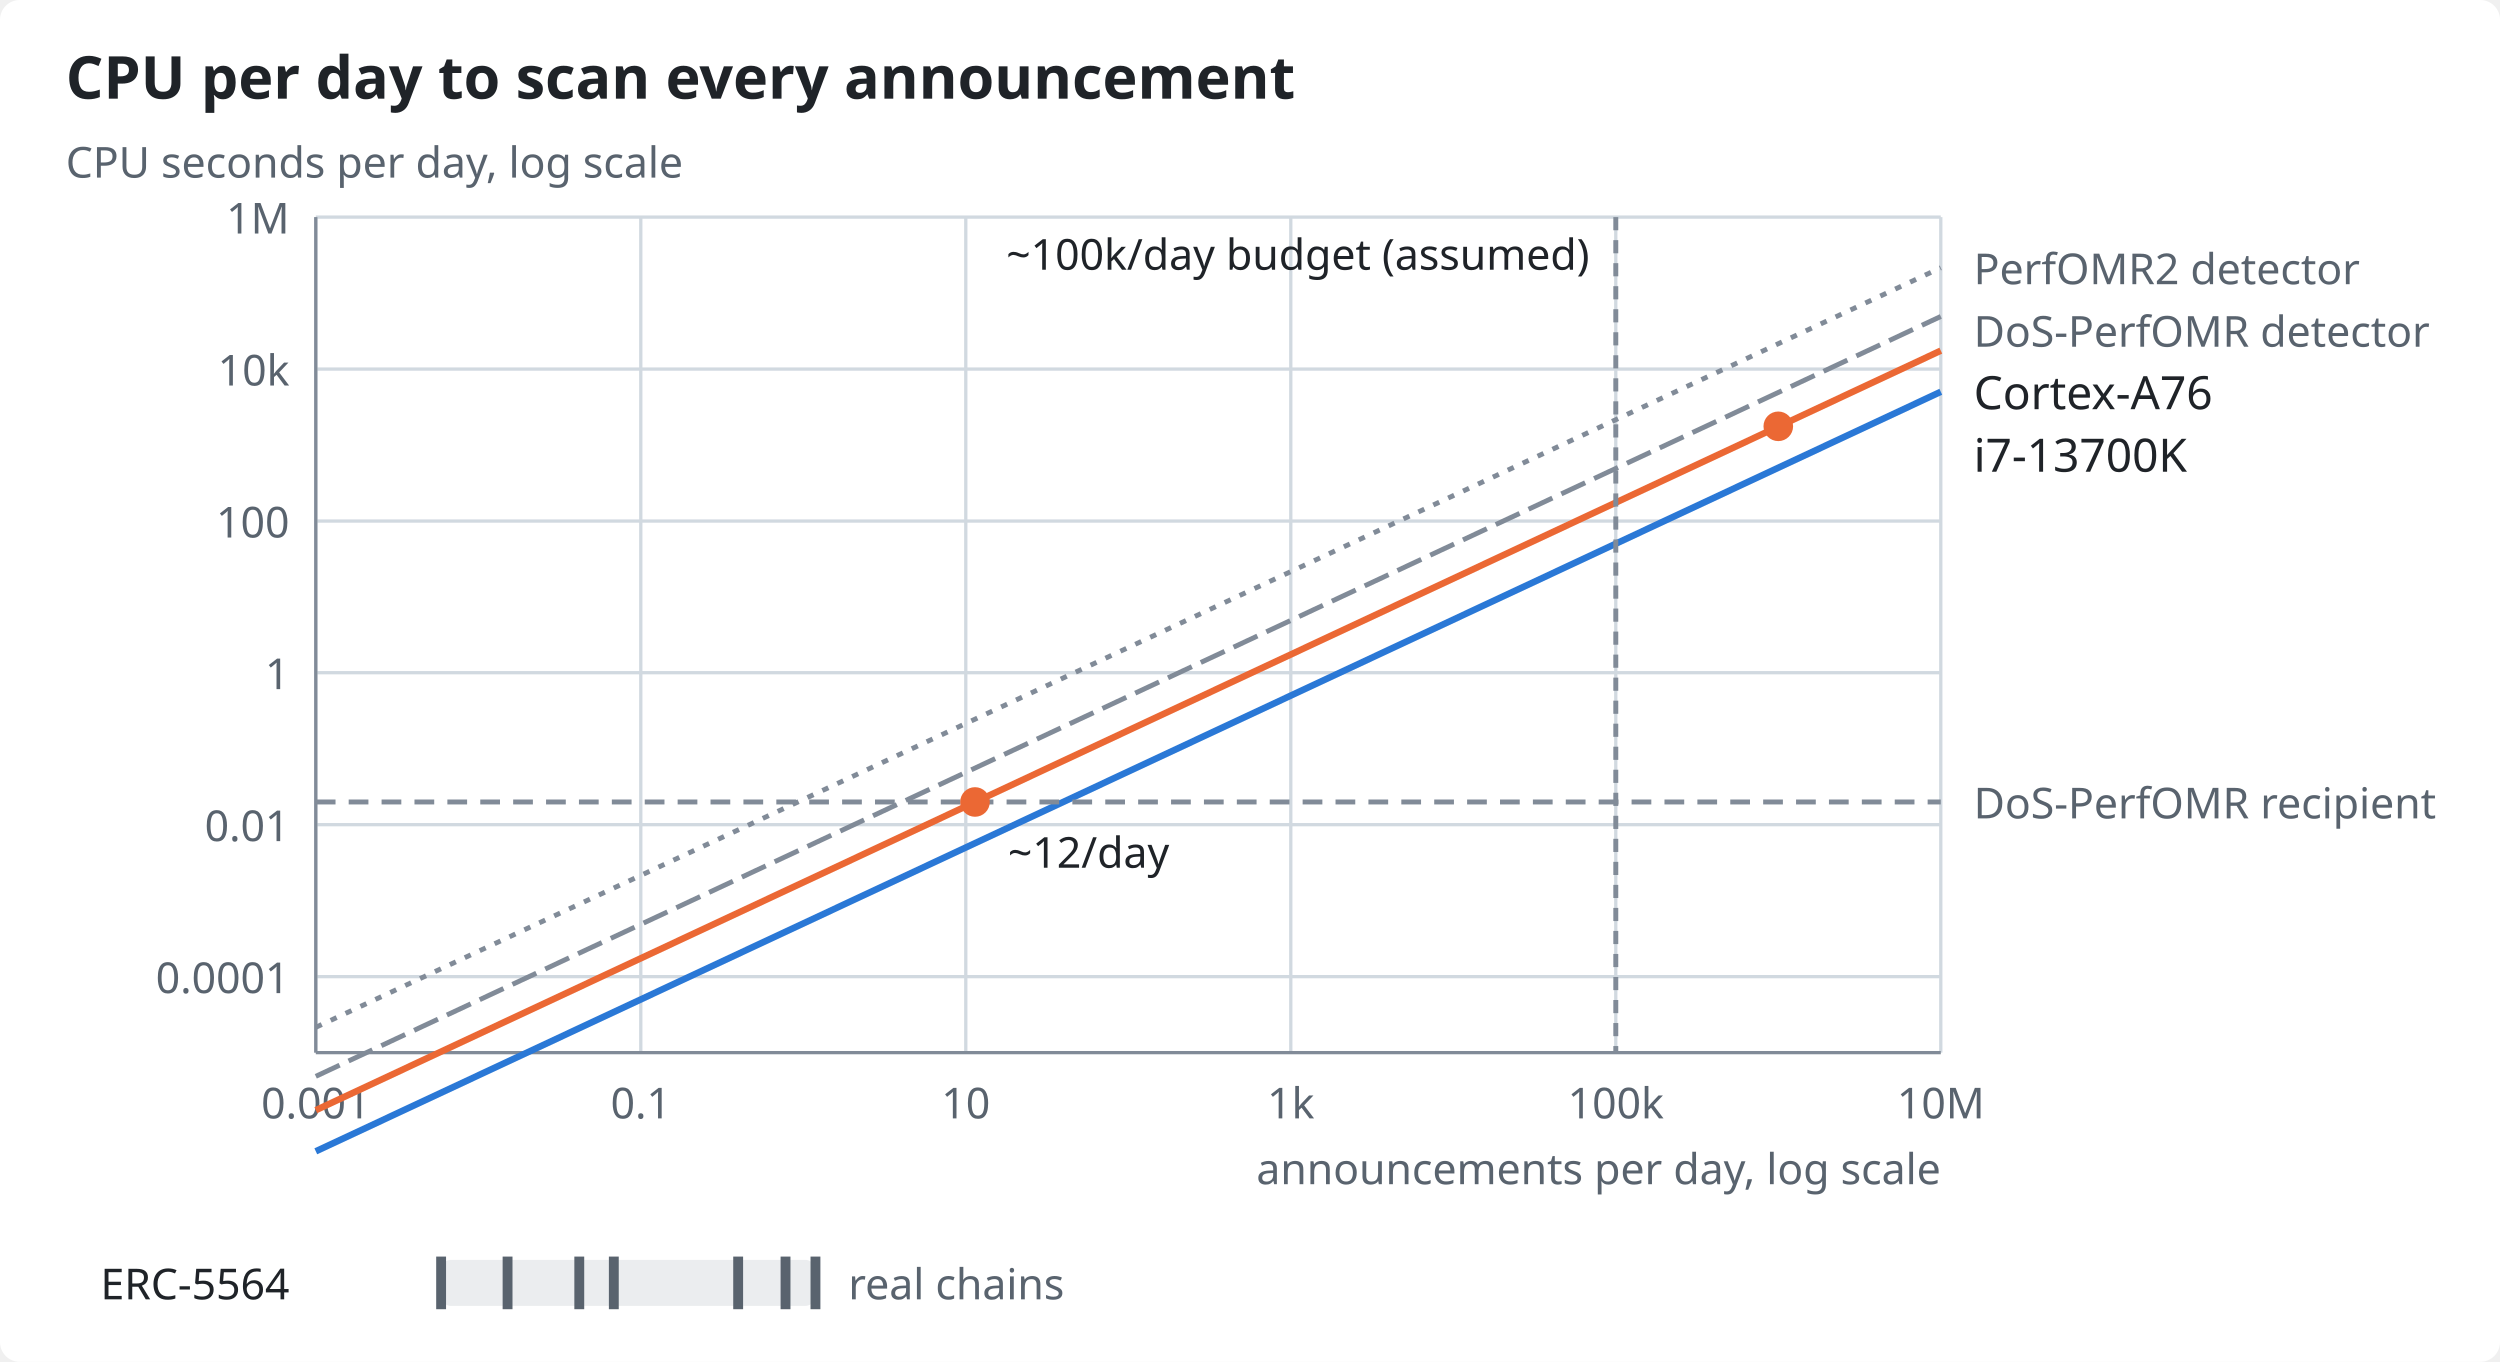
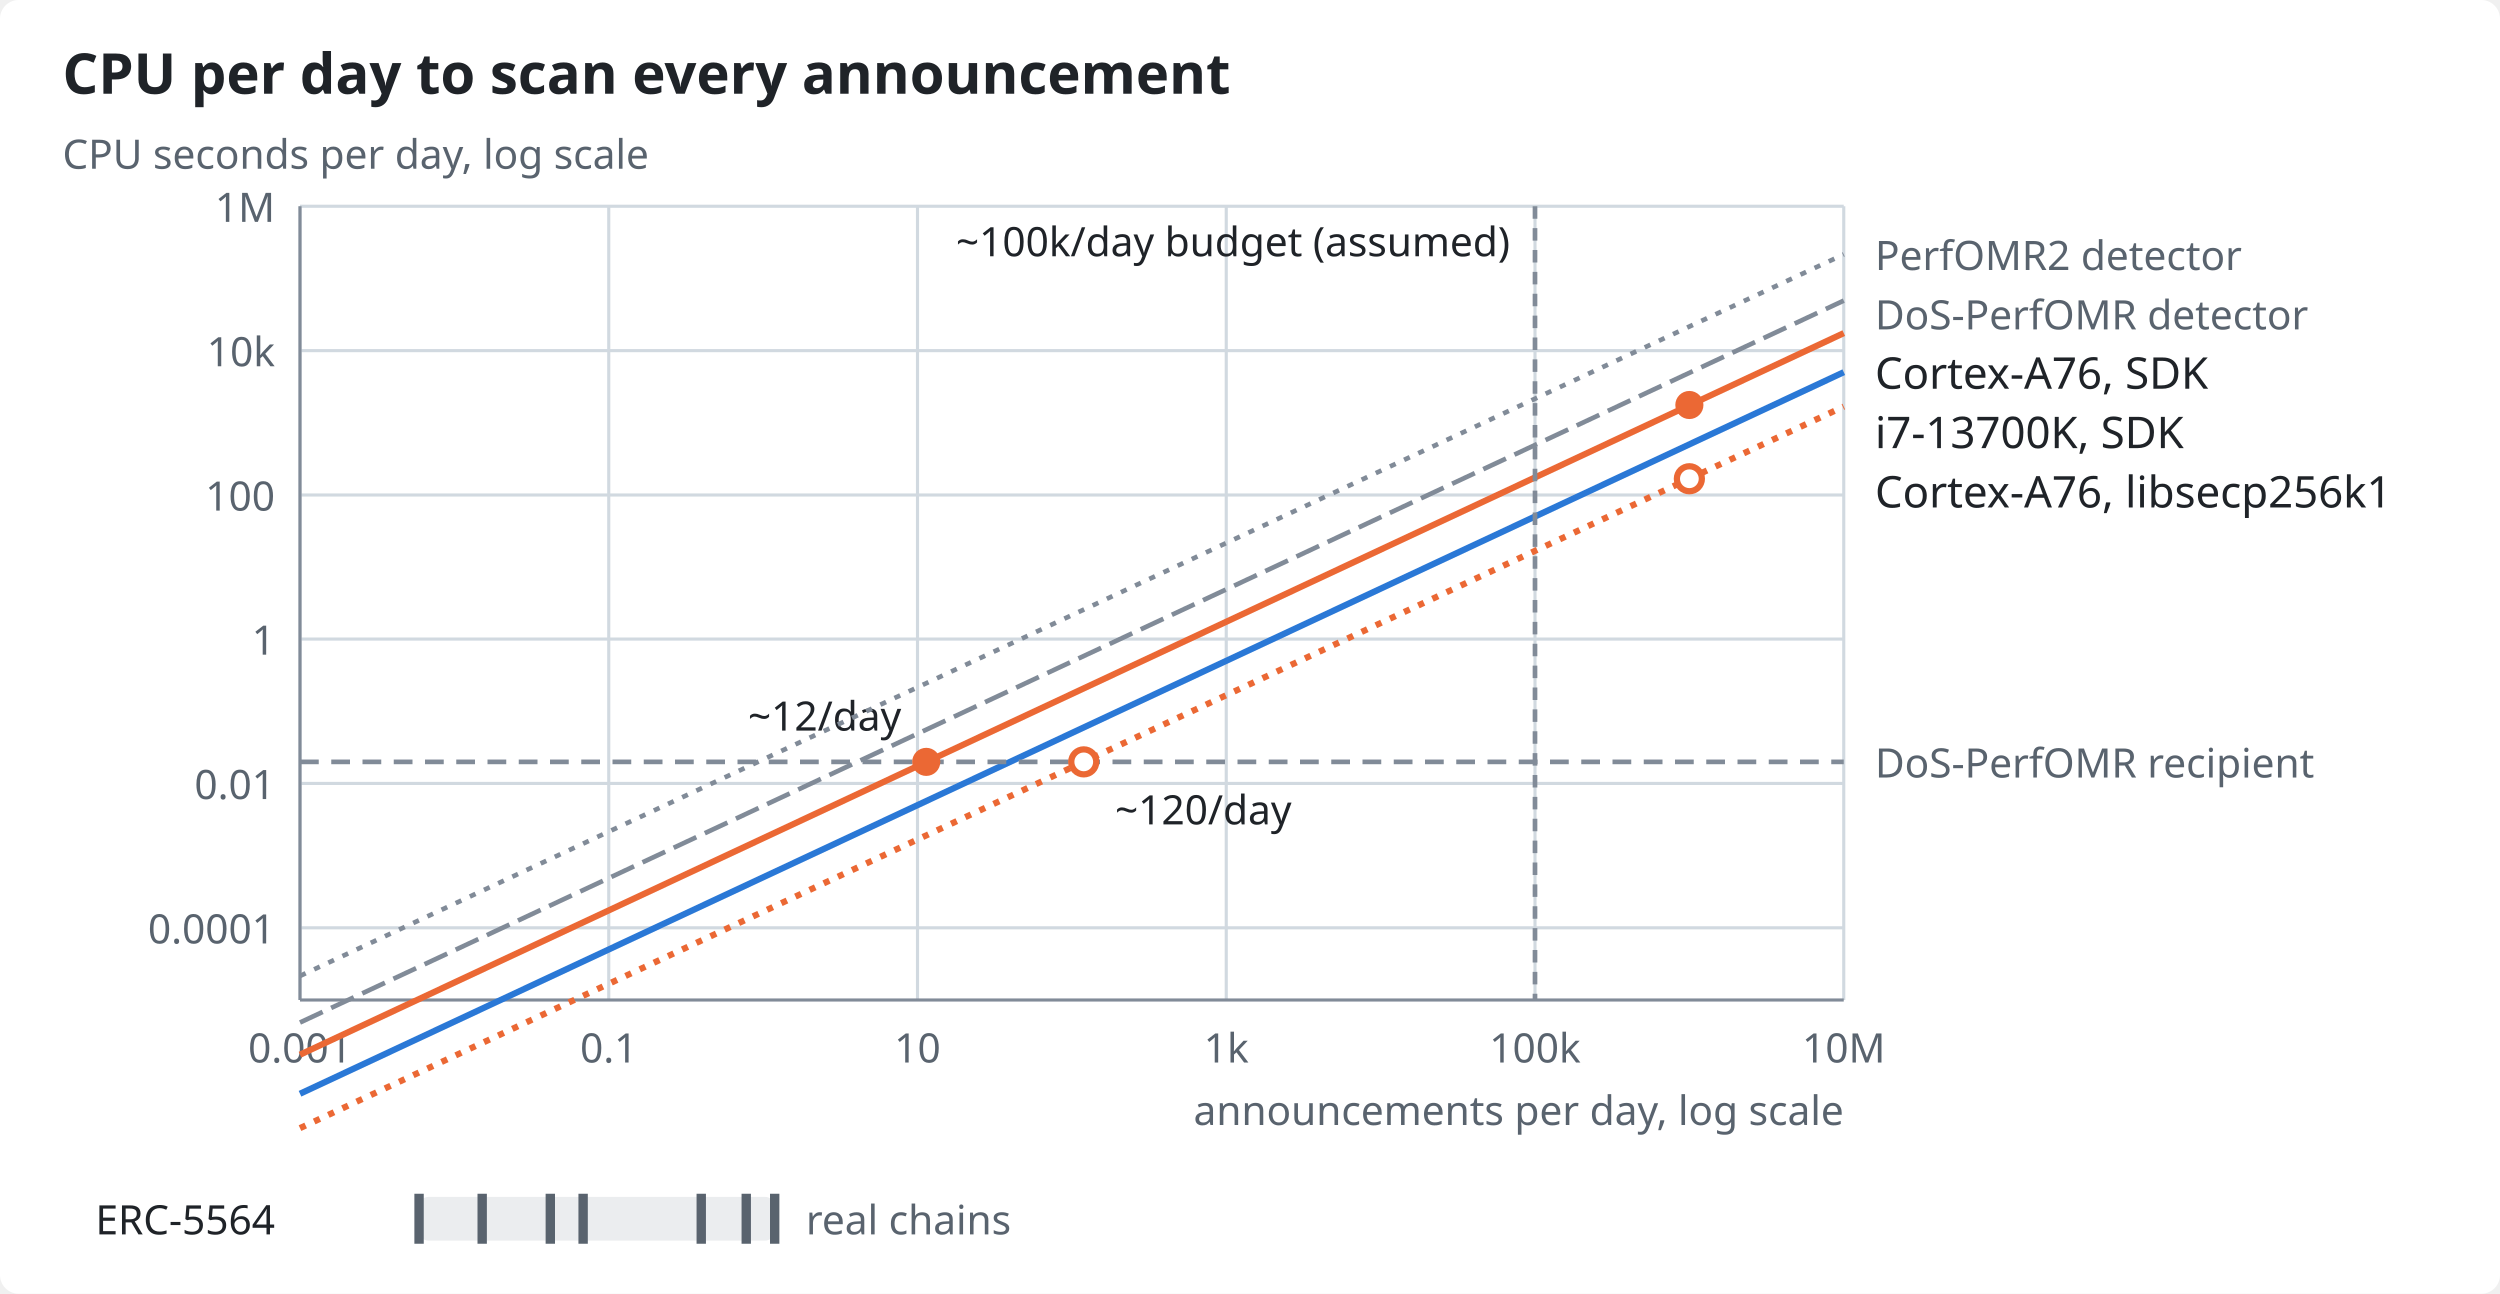
- <svg xmlns="http://www.w3.org/2000/svg" width="760" height="414" viewBox="0 0 760 414" role="img" aria-label="CPU per day to scan announcements against real chain rates and a phone budget">
+ <svg xmlns="http://www.w3.org/2000/svg" width="800" height="414" viewBox="0 0 800 414" role="img" aria-label="CPU per day to scan announcements against real chain rates and a phone budget">
  <style>
  .bg { fill: #ffffff; }
  .ink { fill: #1f2328; }
  .muted { fill: #59636e; }
  .grid { stroke: #d1d9e0; }
  .axis { stroke: #818b98; }
  .gap { stroke: #ffffff; }
  .s1 { fill: #2a78d6; stroke: #2a78d6; }
  .s2 { fill: #eb6834; stroke: #eb6834; }
  .s3 { fill: #1baf7a; stroke: #1baf7a; }
  .band { fill: #818b98; fill-opacity: 0.16; }
  .hollow { fill: #ffffff; }
  @media (prefers-color-scheme: dark) {
    .bg { fill: #0d1117; }
    .ink { fill: #f0f6fc; }
    .muted { fill: #9198a1; }
    .grid { stroke: #2f353d; }
    .axis { stroke: #656c76; }
    .gap { stroke: #0d1117; }
    .s1 { fill: #3987e5; stroke: #3987e5; }
    .s2 { fill: #d95926; stroke: #d95926; }
    .s3 { fill: #199e70; stroke: #199e70; }
    .band { fill: #9198a1; fill-opacity: 0.18; }
    .hollow { fill: #0d1117; }
  }
  text { font-family: -apple-system, BlinkMacSystemFont, "Segoe UI", "Noto Sans", Helvetica, Arial, sans-serif; }
  .title { font-size: 18px; font-weight: 600; }
  .label { font-size: 14px; }
  .small { font-size: 13px; }
</style>
-   <rect class="bg" x="0" y="0" width="760" height="414" rx="6" />
+   <rect class="bg" x="0" y="0" width="800" height="414" rx="6" />
  <text x="20" y="30" class="title ink" text-anchor="start">CPU per day to scan every announcement</text>
  <text x="20" y="54" class="small muted" text-anchor="start">CPU seconds per day, log scale</text>
  <line x1="96" y1="66" x2="96" y2="320" class="grid" />
  <text x="96" y="340" class="small muted" text-anchor="middle">0.001</text>
  <line x1="194.8" y1="66" x2="194.8" y2="320" class="grid" />
  <text x="194.8" y="340" class="small muted" text-anchor="middle">0.1</text>
  <line x1="293.6" y1="66" x2="293.6" y2="320" class="grid" />
  <text x="293.6" y="340" class="small muted" text-anchor="middle">10</text>
  <line x1="392.4" y1="66" x2="392.4" y2="320" class="grid" />
  <text x="392.4" y="340" class="small muted" text-anchor="middle">1k</text>
  <line x1="491.2" y1="66" x2="491.2" y2="320" class="grid" />
  <text x="491.2" y="340" class="small muted" text-anchor="middle">100k</text>
  <line x1="590" y1="66" x2="590" y2="320" class="grid" />
  <text x="590" y="340" class="small muted" text-anchor="middle">10M</text>
  <line x1="96" y1="296.9" x2="590" y2="296.9" class="grid" />
  <text x="88" y="301.9" class="small muted" text-anchor="end">0.0001</text>
  <line x1="96" y1="250.7" x2="590" y2="250.7" class="grid" />
  <text x="88" y="255.7" class="small muted" text-anchor="end">0.01</text>
  <line x1="96" y1="204.5" x2="590" y2="204.5" class="grid" />
  <text x="88" y="209.5" class="small muted" text-anchor="end">1</text>
  <line x1="96" y1="158.4" x2="590" y2="158.4" class="grid" />
  <text x="88" y="163.4" class="small muted" text-anchor="end">100</text>
  <line x1="96" y1="112.2" x2="590" y2="112.2" class="grid" />
  <text x="88" y="117.2" class="small muted" text-anchor="end">10k</text>
  <line x1="96" y1="66" x2="590" y2="66" class="grid" />
  <text x="88" y="71" class="small muted" text-anchor="end">1M</text>
  <line x1="96" y1="320" x2="590" y2="320" class="axis" />
  <line x1="96" y1="66" x2="96" y2="320" class="axis" />
  <text x="590" y="360" class="small muted" text-anchor="end">announcements per day, log scale</text>
  <line x1="96" y1="350" x2="590" y2="119.1" class="s1" stroke-width="2" />
  <line x1="96" y1="337.5" x2="590" y2="106.6" class="s2" stroke-width="2" />
  <line x1="96" y1="243.8" x2="590" y2="243.8" class="axis" stroke-width="1.5" stroke-dasharray="6 4" />
  <circle cx="296.4" cy="243.8" r="4" class="s2" />
-   <text x="306.4" y="263.8" class="small ink" text-anchor="start">~12/day</text>
+   <text x="288.4" y="233.8" class="small ink" text-anchor="end">~12/day</text>
+   <line x1="96" y1="361" x2="590" y2="130.1" class="s2" stroke-width="2" stroke-dasharray="2 3" />
+   <circle cx="346.8" cy="243.8" r="4" class="s2 hollow" stroke-width="2" />
+   <text x="356.8" y="263.8" class="small ink" text-anchor="start">~120/day</text>
  <line x1="96" y1="312.3" x2="590" y2="81.4" class="axis" stroke-width="1.5" stroke-dasharray="2 3" />
  <line x1="96" y1="327.2" x2="590" y2="96.2" class="axis" stroke-width="1.5" stroke-dasharray="8 3" />
  <text x="600" y="86.4" class="small muted" text-anchor="start">PerfOMR2 detector</text>
  <text x="600" y="105.4" class="small muted" text-anchor="start">DoS-PerfOMR detector</text>
-   <text x="600" y="124.4" class="label ink" text-anchor="start">Cortex-A76</text>
-   <text x="600" y="143.4" class="label ink" text-anchor="start">i7-13700K</text>
+   <text x="600" y="124.4" class="label ink" text-anchor="start">Cortex-A76, SDK</text>
+   <text x="600" y="143.4" class="label ink" text-anchor="start">i7-13700K, SDK</text>
+   <text x="600" y="162.4" class="label ink" text-anchor="start">Cortex-A76, libsecp256k1</text>
  <text x="600" y="248.8" class="small muted" text-anchor="start">DoS-PerfOMR recipient</text>
  <line x1="491.2" y1="66" x2="491.2" y2="320" class="axis" stroke-width="1.5" stroke-dasharray="4 3" />
  <text x="483.2" y="82" class="small ink" text-anchor="end">~100k/day budget (assumed)</text>
  <circle cx="540.6" cy="129.6" r="4" class="s2" />
+   <circle cx="540.6" cy="153.2" r="4" class="s2 hollow" stroke-width="2" />
  <rect x="134.1" y="383" width="113.7" height="14" class="band" rx="3" />
  <rect x="222.9" y="382" width="3" height="16" class="muted" />
  <rect x="237.3" y="382" width="3" height="16" class="muted" />
  <rect x="185.1" y="382" width="3" height="16" class="muted" />
  <rect x="152.8" y="382" width="3" height="16" class="muted" />
  <rect x="132.6" y="382" width="3" height="16" class="muted" />
  <rect x="174.6" y="382" width="3" height="16" class="muted" />
  <rect x="246.4" y="382" width="3" height="16" class="muted" />
  <text x="88" y="395" class="small ink" text-anchor="end">ERC-5564</text>
  <text x="257.9" y="395" class="small muted" text-anchor="start">real chains</text>
</svg>
